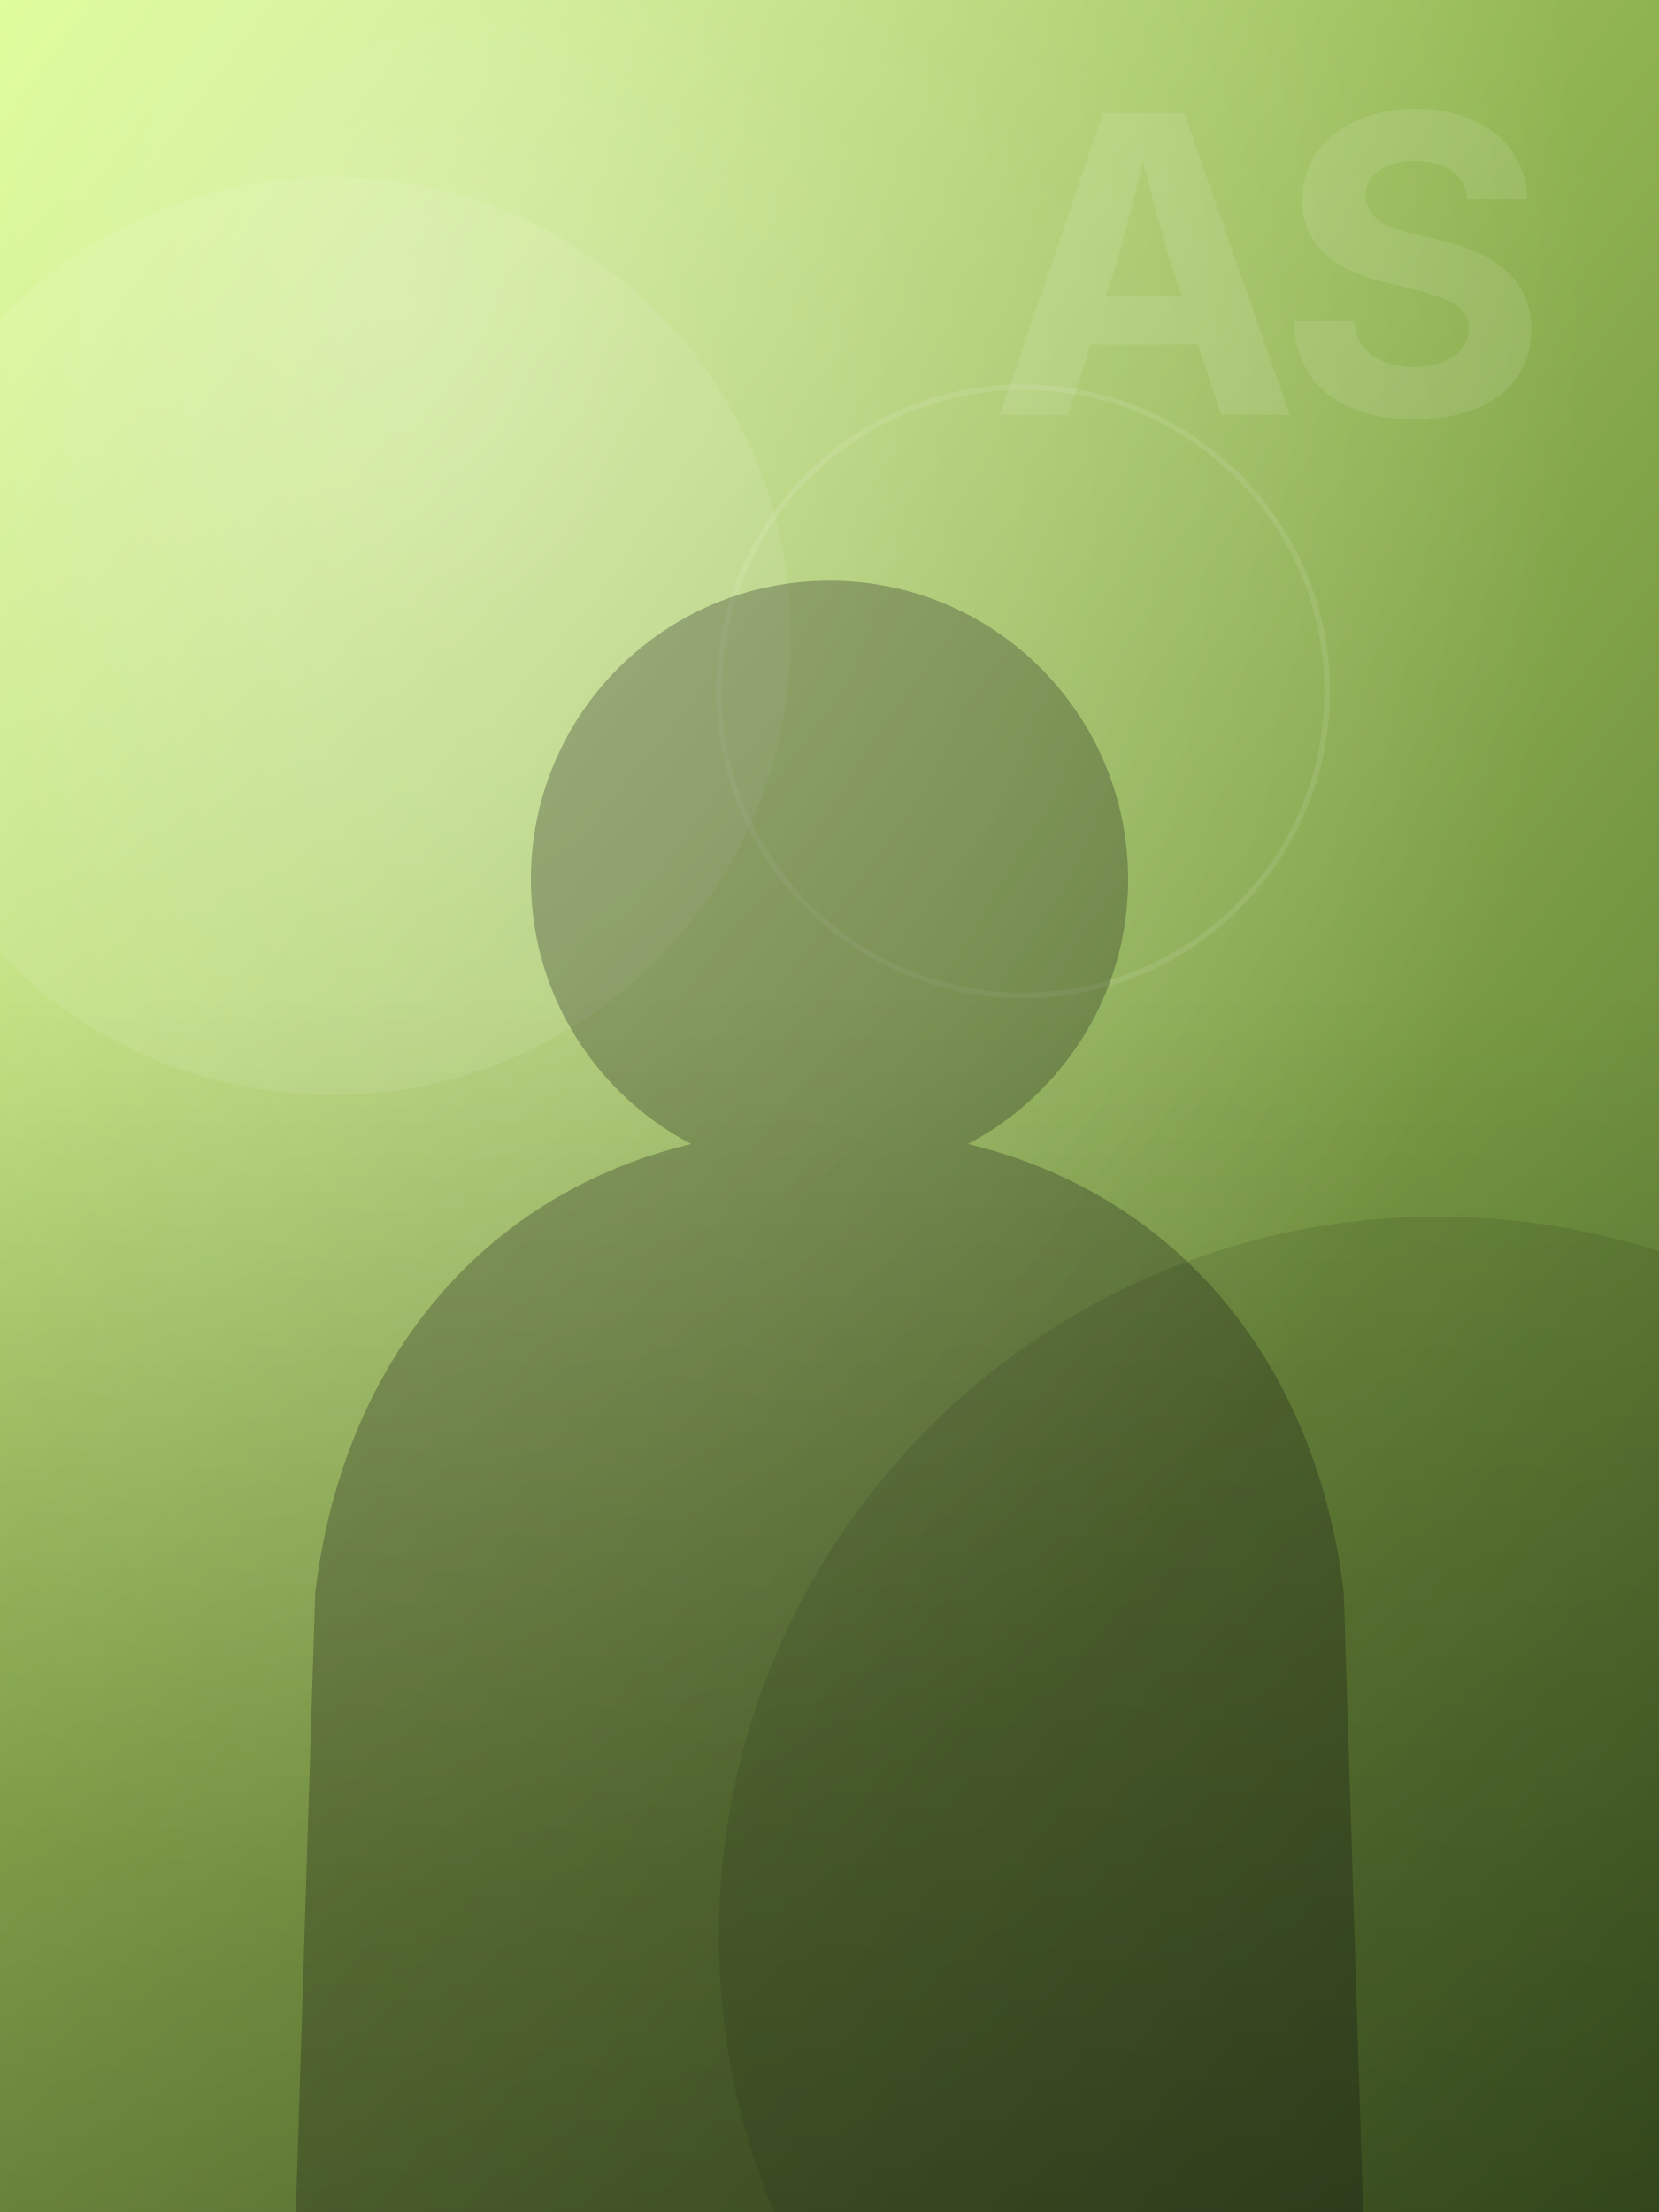
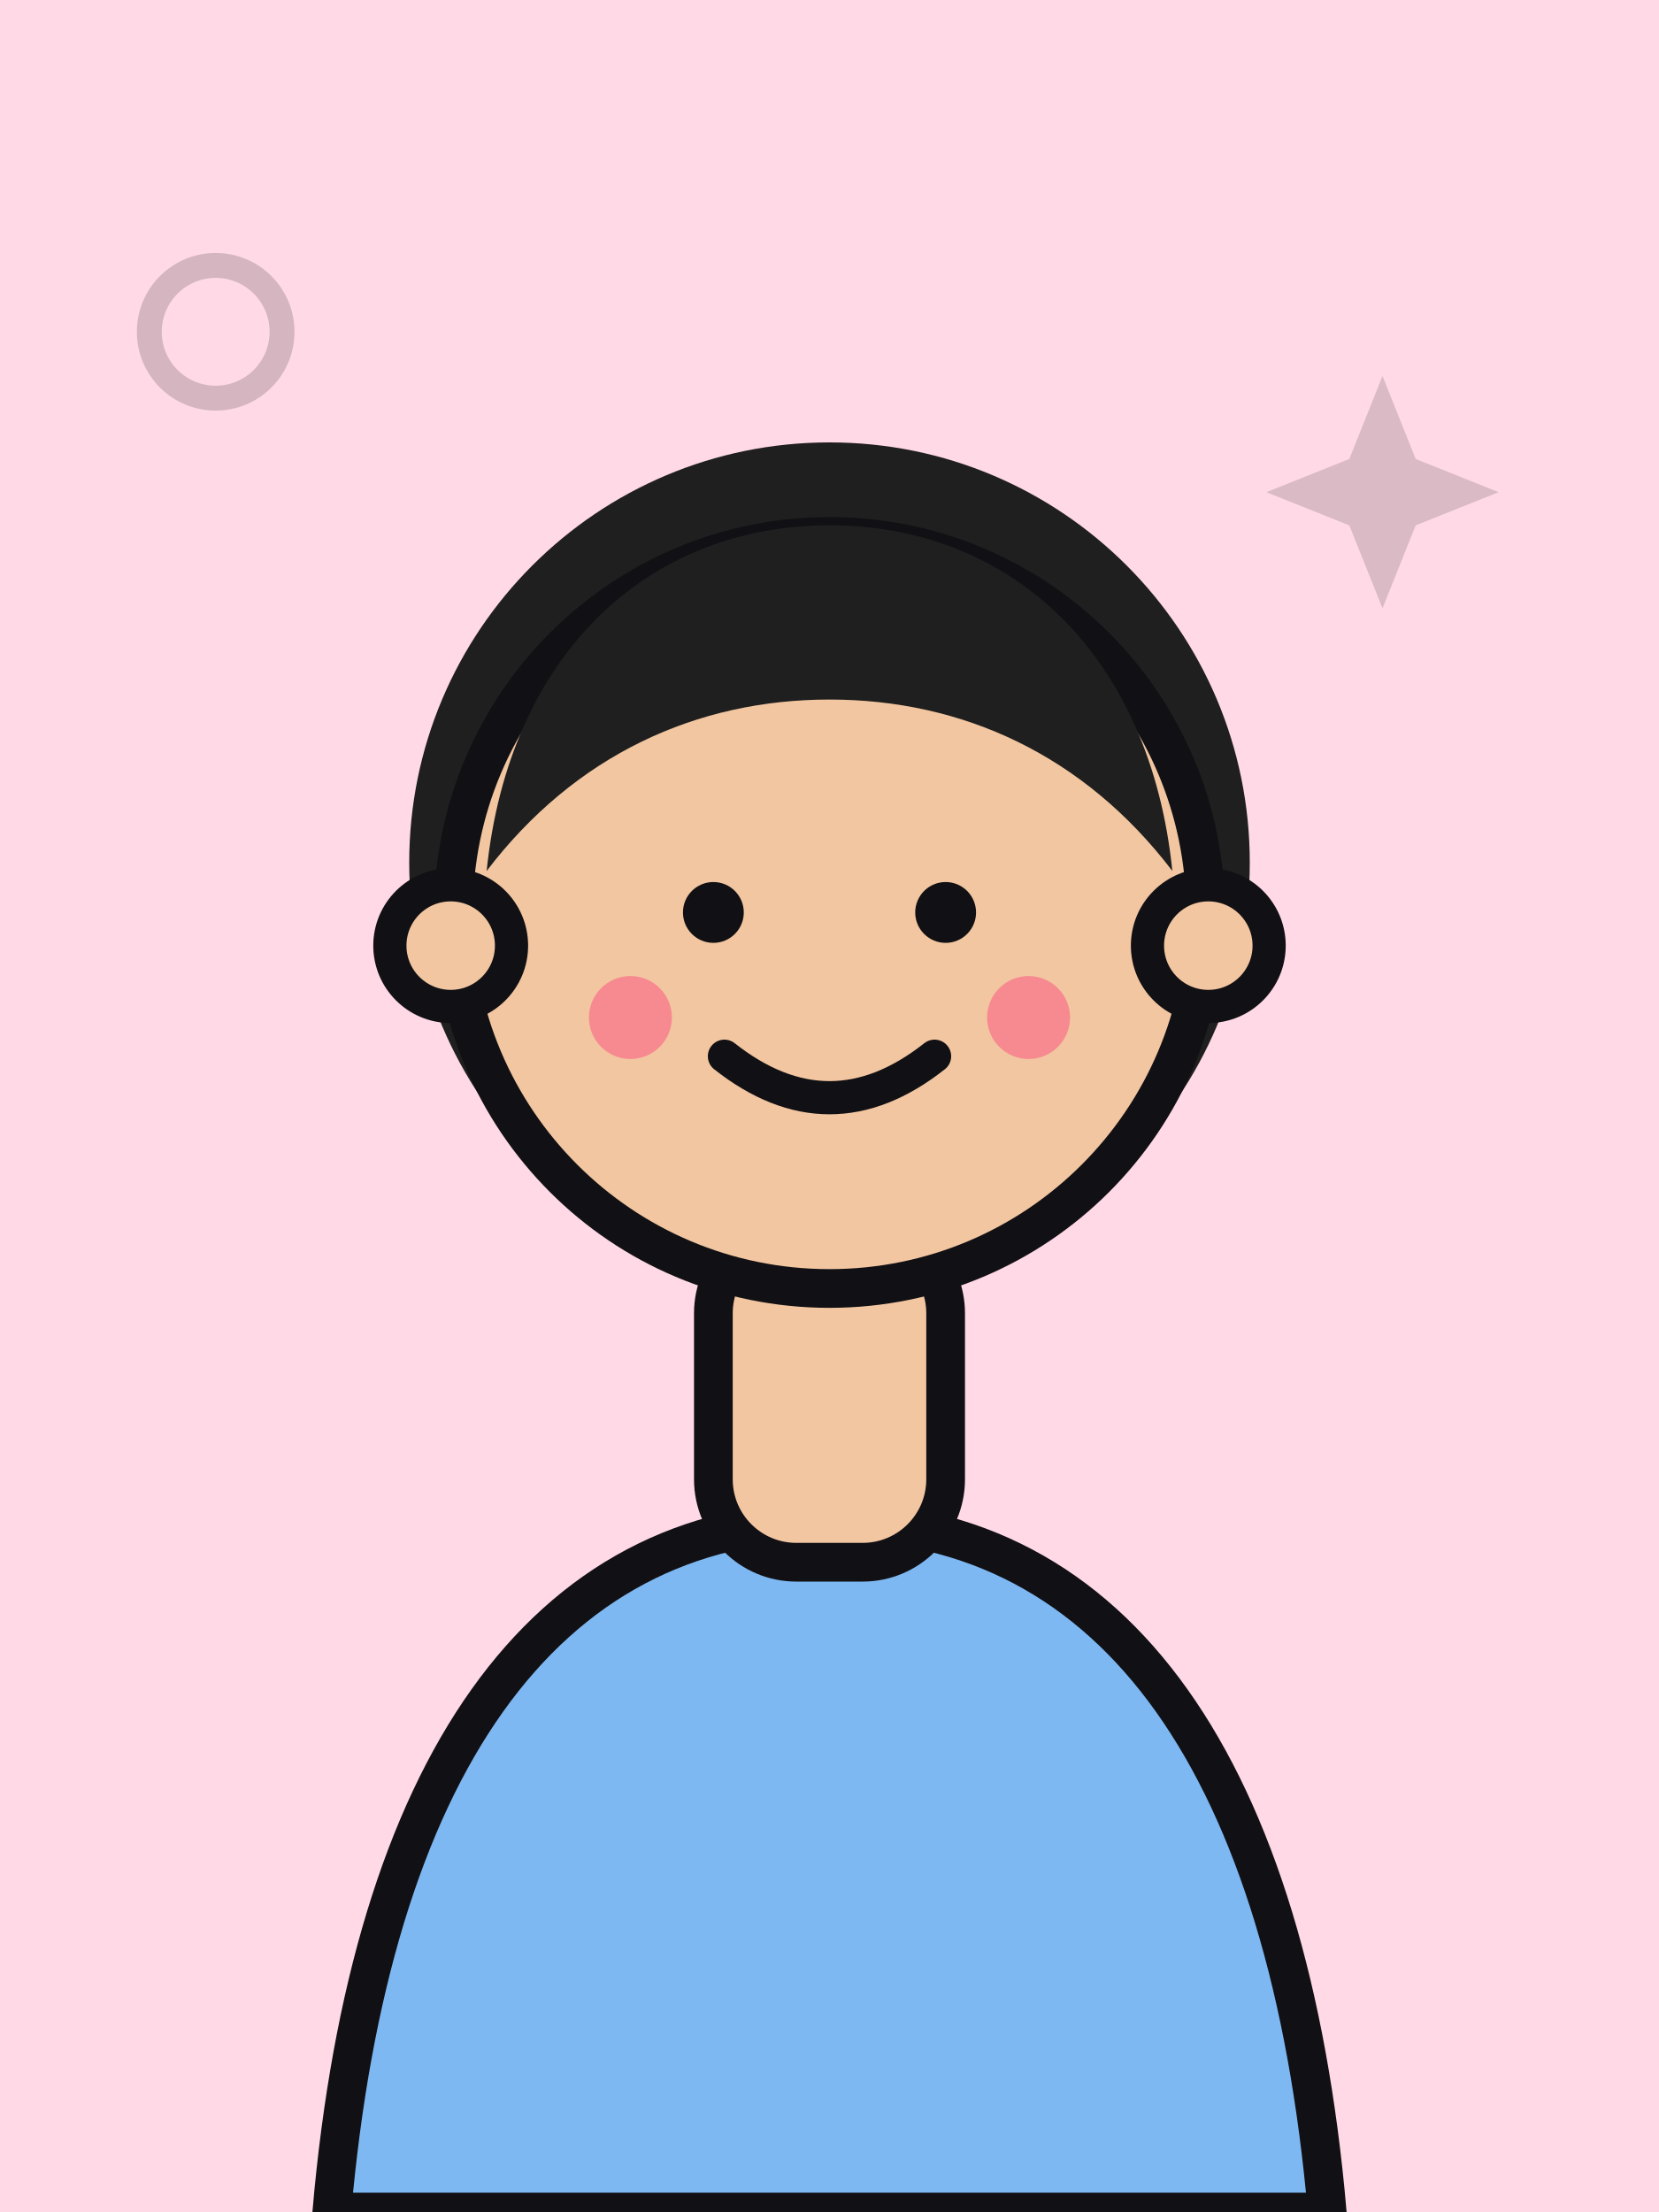
<svg xmlns="http://www.w3.org/2000/svg" viewBox="0 0 600 800" width="600" height="800" role="img" aria-label="Placeholder portrait">
-   <defs>
-     <linearGradient id="bg" x1="0" y1="0" x2="1" y2="1">
-       <stop offset="0" stop-color="#d4fc79" />
-       <stop offset="1" stop-color="#4d6b2a" />
-     </linearGradient>
-     <radialGradient id="glow" cx="24%" cy="14%" r="72%">
-       <stop offset="0" stop-color="#ffffff" stop-opacity="0.42" />
-       <stop offset="1" stop-color="#ffffff" stop-opacity="0" />
-     </radialGradient>
-     <linearGradient id="shade" x1="0" y1="0" x2="0" y2="1">
-       <stop offset="0.45" stop-color="#000000" stop-opacity="0" />
-       <stop offset="1" stop-color="#000000" stop-opacity="0.28" />
-     </linearGradient>
-   </defs>
-   <rect width="600" height="800" fill="url(#bg)" />
-   <rect width="600" height="800" fill="url(#glow)" />
-   <circle cx="120" cy="230" r="166" fill="#ffffff" opacity="0.08" />
-   <circle cx="370" cy="250" r="110" fill="none" stroke="#ffffff" stroke-opacity="0.10" stroke-width="2" />
-   <circle cx="520" cy="700" r="260" fill="#000000" opacity="0.10" />
-   <g fill="#0a0a10" opacity="0.26">
-     <circle cx="300" cy="318" r="108" />
-     <path d="M300 408c-104 0-174 68-186 168l-7 224h386l-7-224c-12-100-82-168-186-168z" />
+   <rect width="600" height="800" fill="#FFD9E5" />
+   <circle cx="78" cy="120" r="24" fill="none" stroke="#111014" stroke-width="9" opacity=".18" />
+   <path d="M500 136l12 30 30 12-30 12-12 30-12-30-30-12 30-12z" fill="#111014" opacity=".16" />
+   <circle cx="300" cy="312" r="152" fill="#1F1F1F" />
+   <path d="M120 800c14-160 76-250 180-250s166 90 180 250z" fill="#7EB8F2" stroke="#111014" stroke-width="14" />
+   <rect x="258" y="445" width="84" height="120" rx="30" fill="#F2C6A0" stroke="#111014" stroke-width="14" />
+   <circle cx="300" cy="330" r="136" fill="#F2C6A0" stroke="#111014" stroke-width="14" />
+   <circle cx="163" cy="342" r="22" fill="#F2C6A0" stroke="#111014" stroke-width="12" />
+   <circle cx="437" cy="342" r="22" fill="#F2C6A0" stroke="#111014" stroke-width="12" />
+   <path d="M176 315c8-78 58-125 124-125s116 47 124 125c-32-42-76-62-124-62s-92 20-124 62z" fill="#1F1F1F" />
+   <g fill="#111014">
+     <circle cx="258" cy="330" r="11" />
+     <circle cx="342" cy="330" r="11" />
  </g>
-   <text x="560" y="150" text-anchor="end" font-family="Inter, 'Segoe UI', Arial, sans-serif" font-size="150" font-weight="700" letter-spacing="-6" fill="#ffffff" opacity="0.10">AS</text>
-   <rect width="600" height="800" fill="url(#shade)" />
+   <path d="M262 382q38 30 76 0" fill="none" stroke="#111014" stroke-width="12" stroke-linecap="round" />
+   <g fill="#FF2D78" opacity=".4">
+     <circle cx="228" cy="368" r="15" />
+     <circle cx="372" cy="368" r="15" />
+   </g>
</svg>
